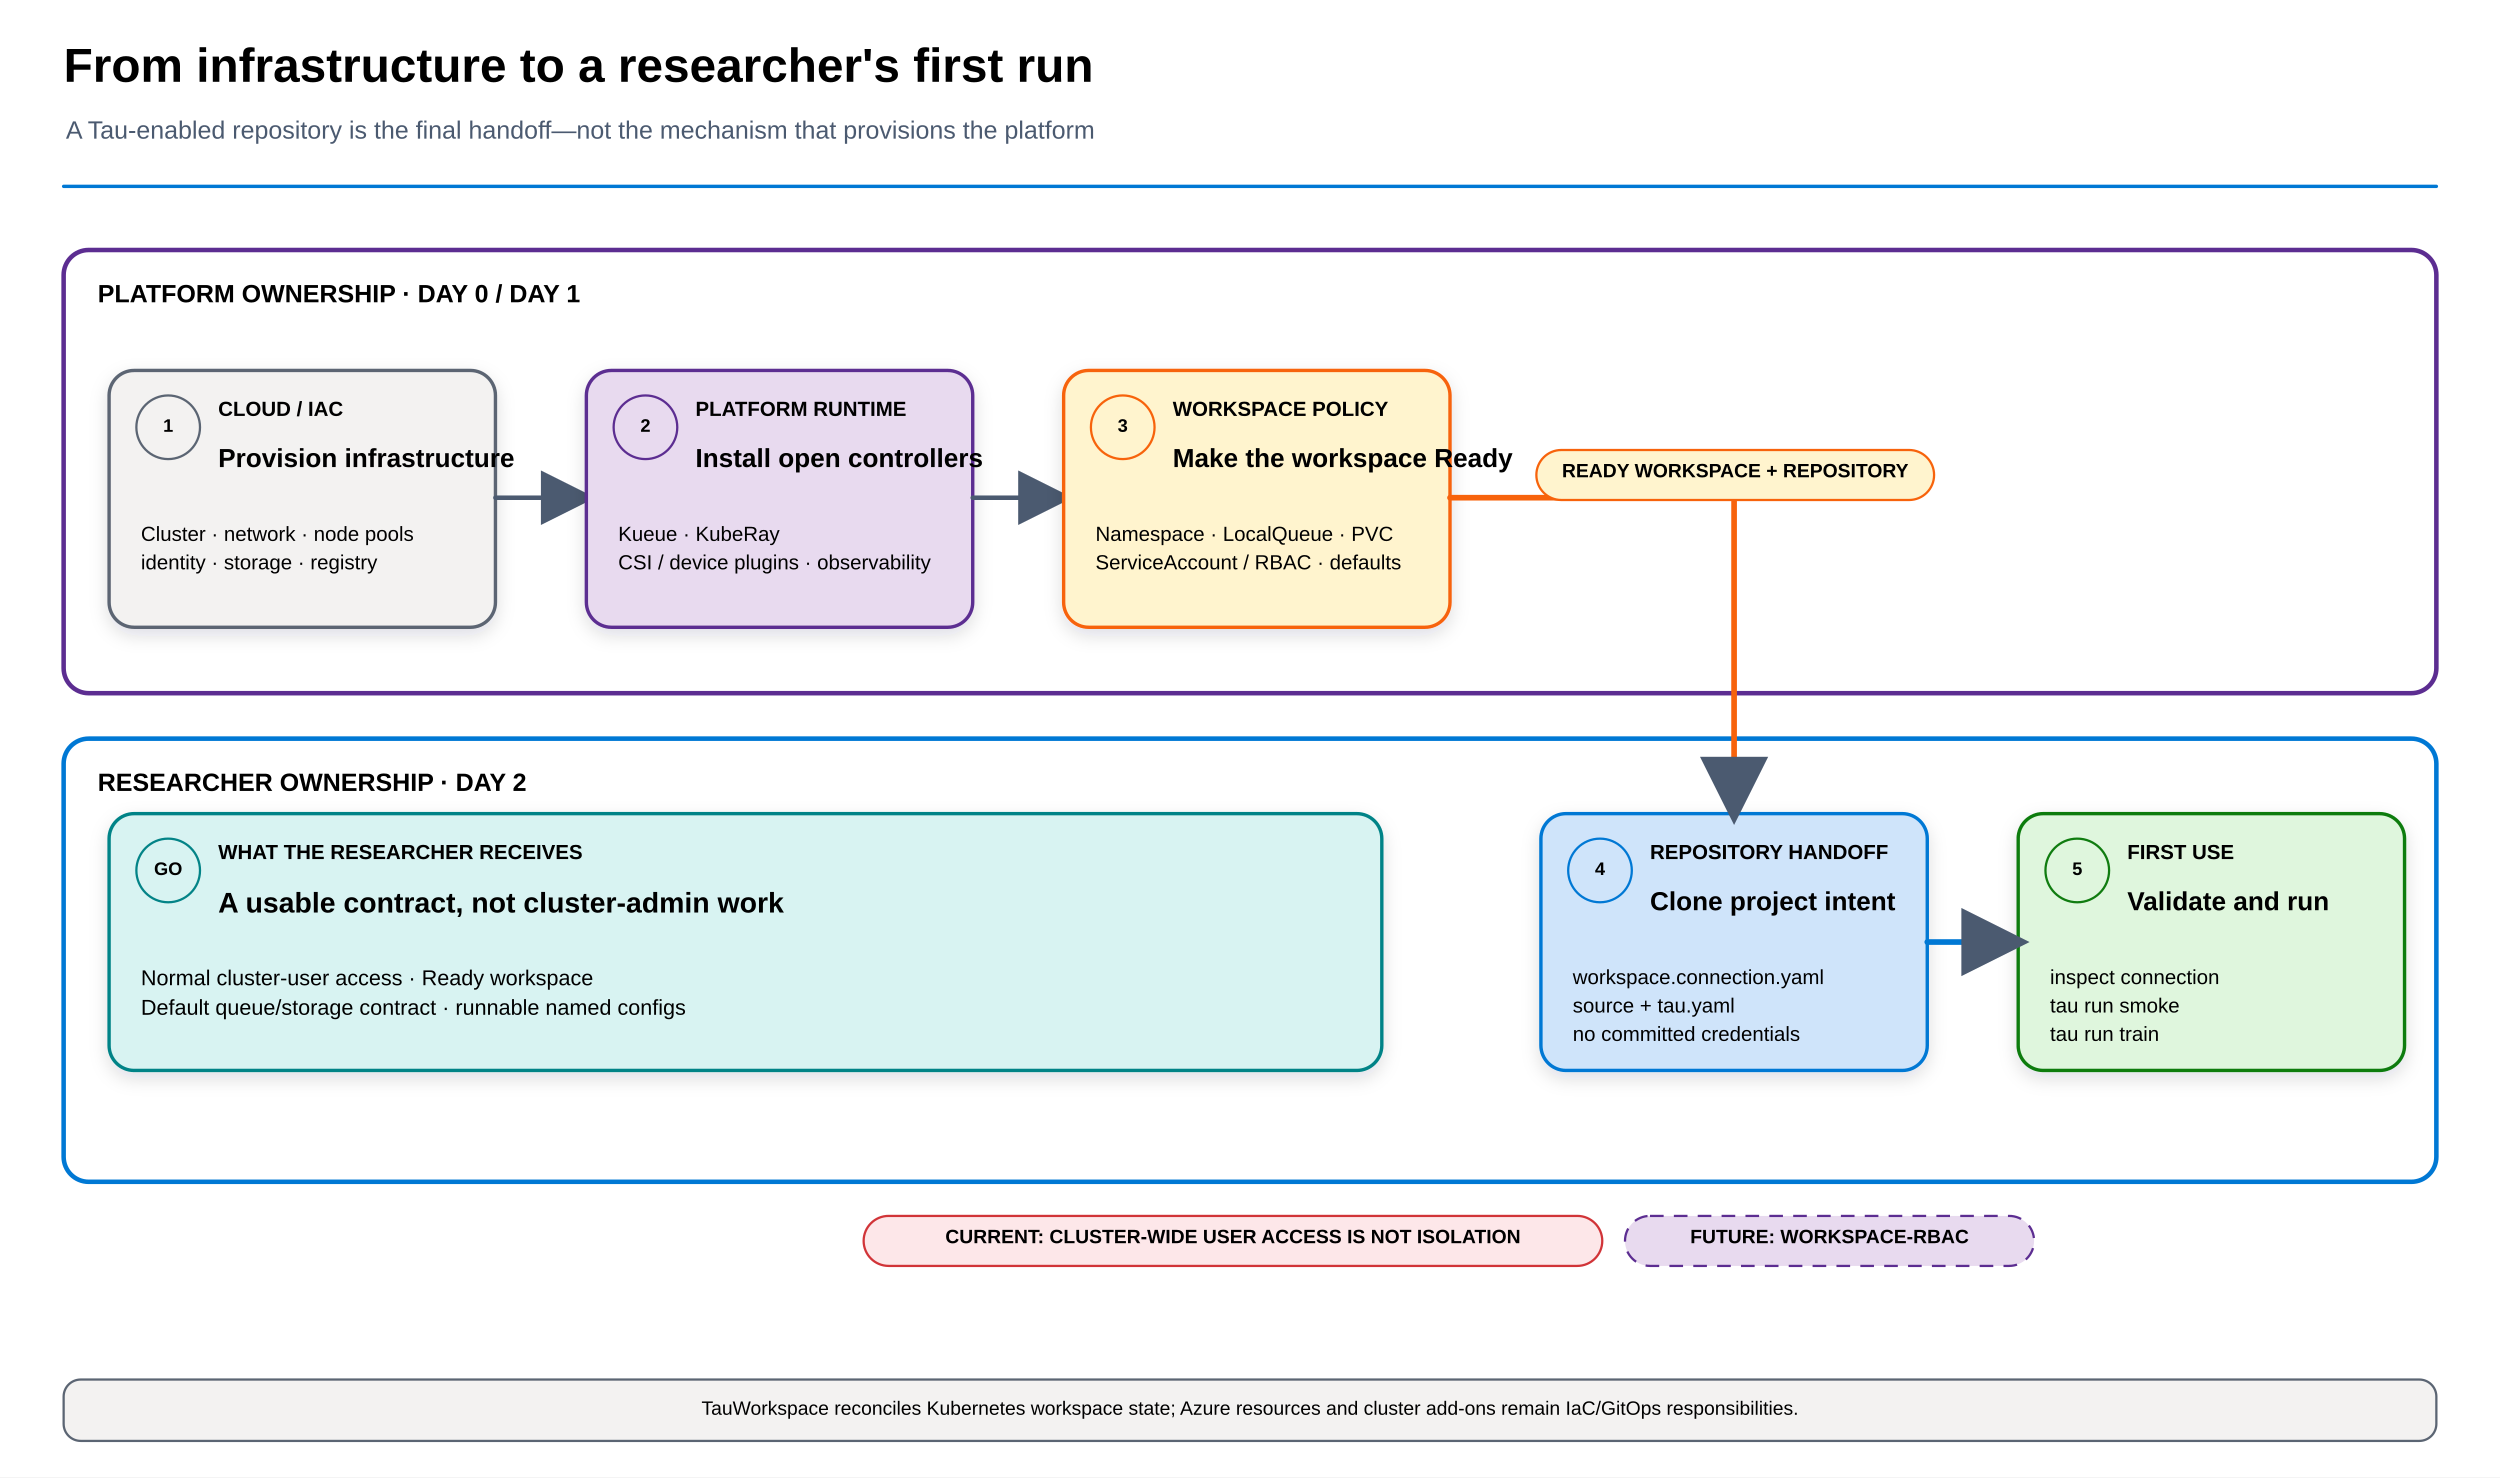
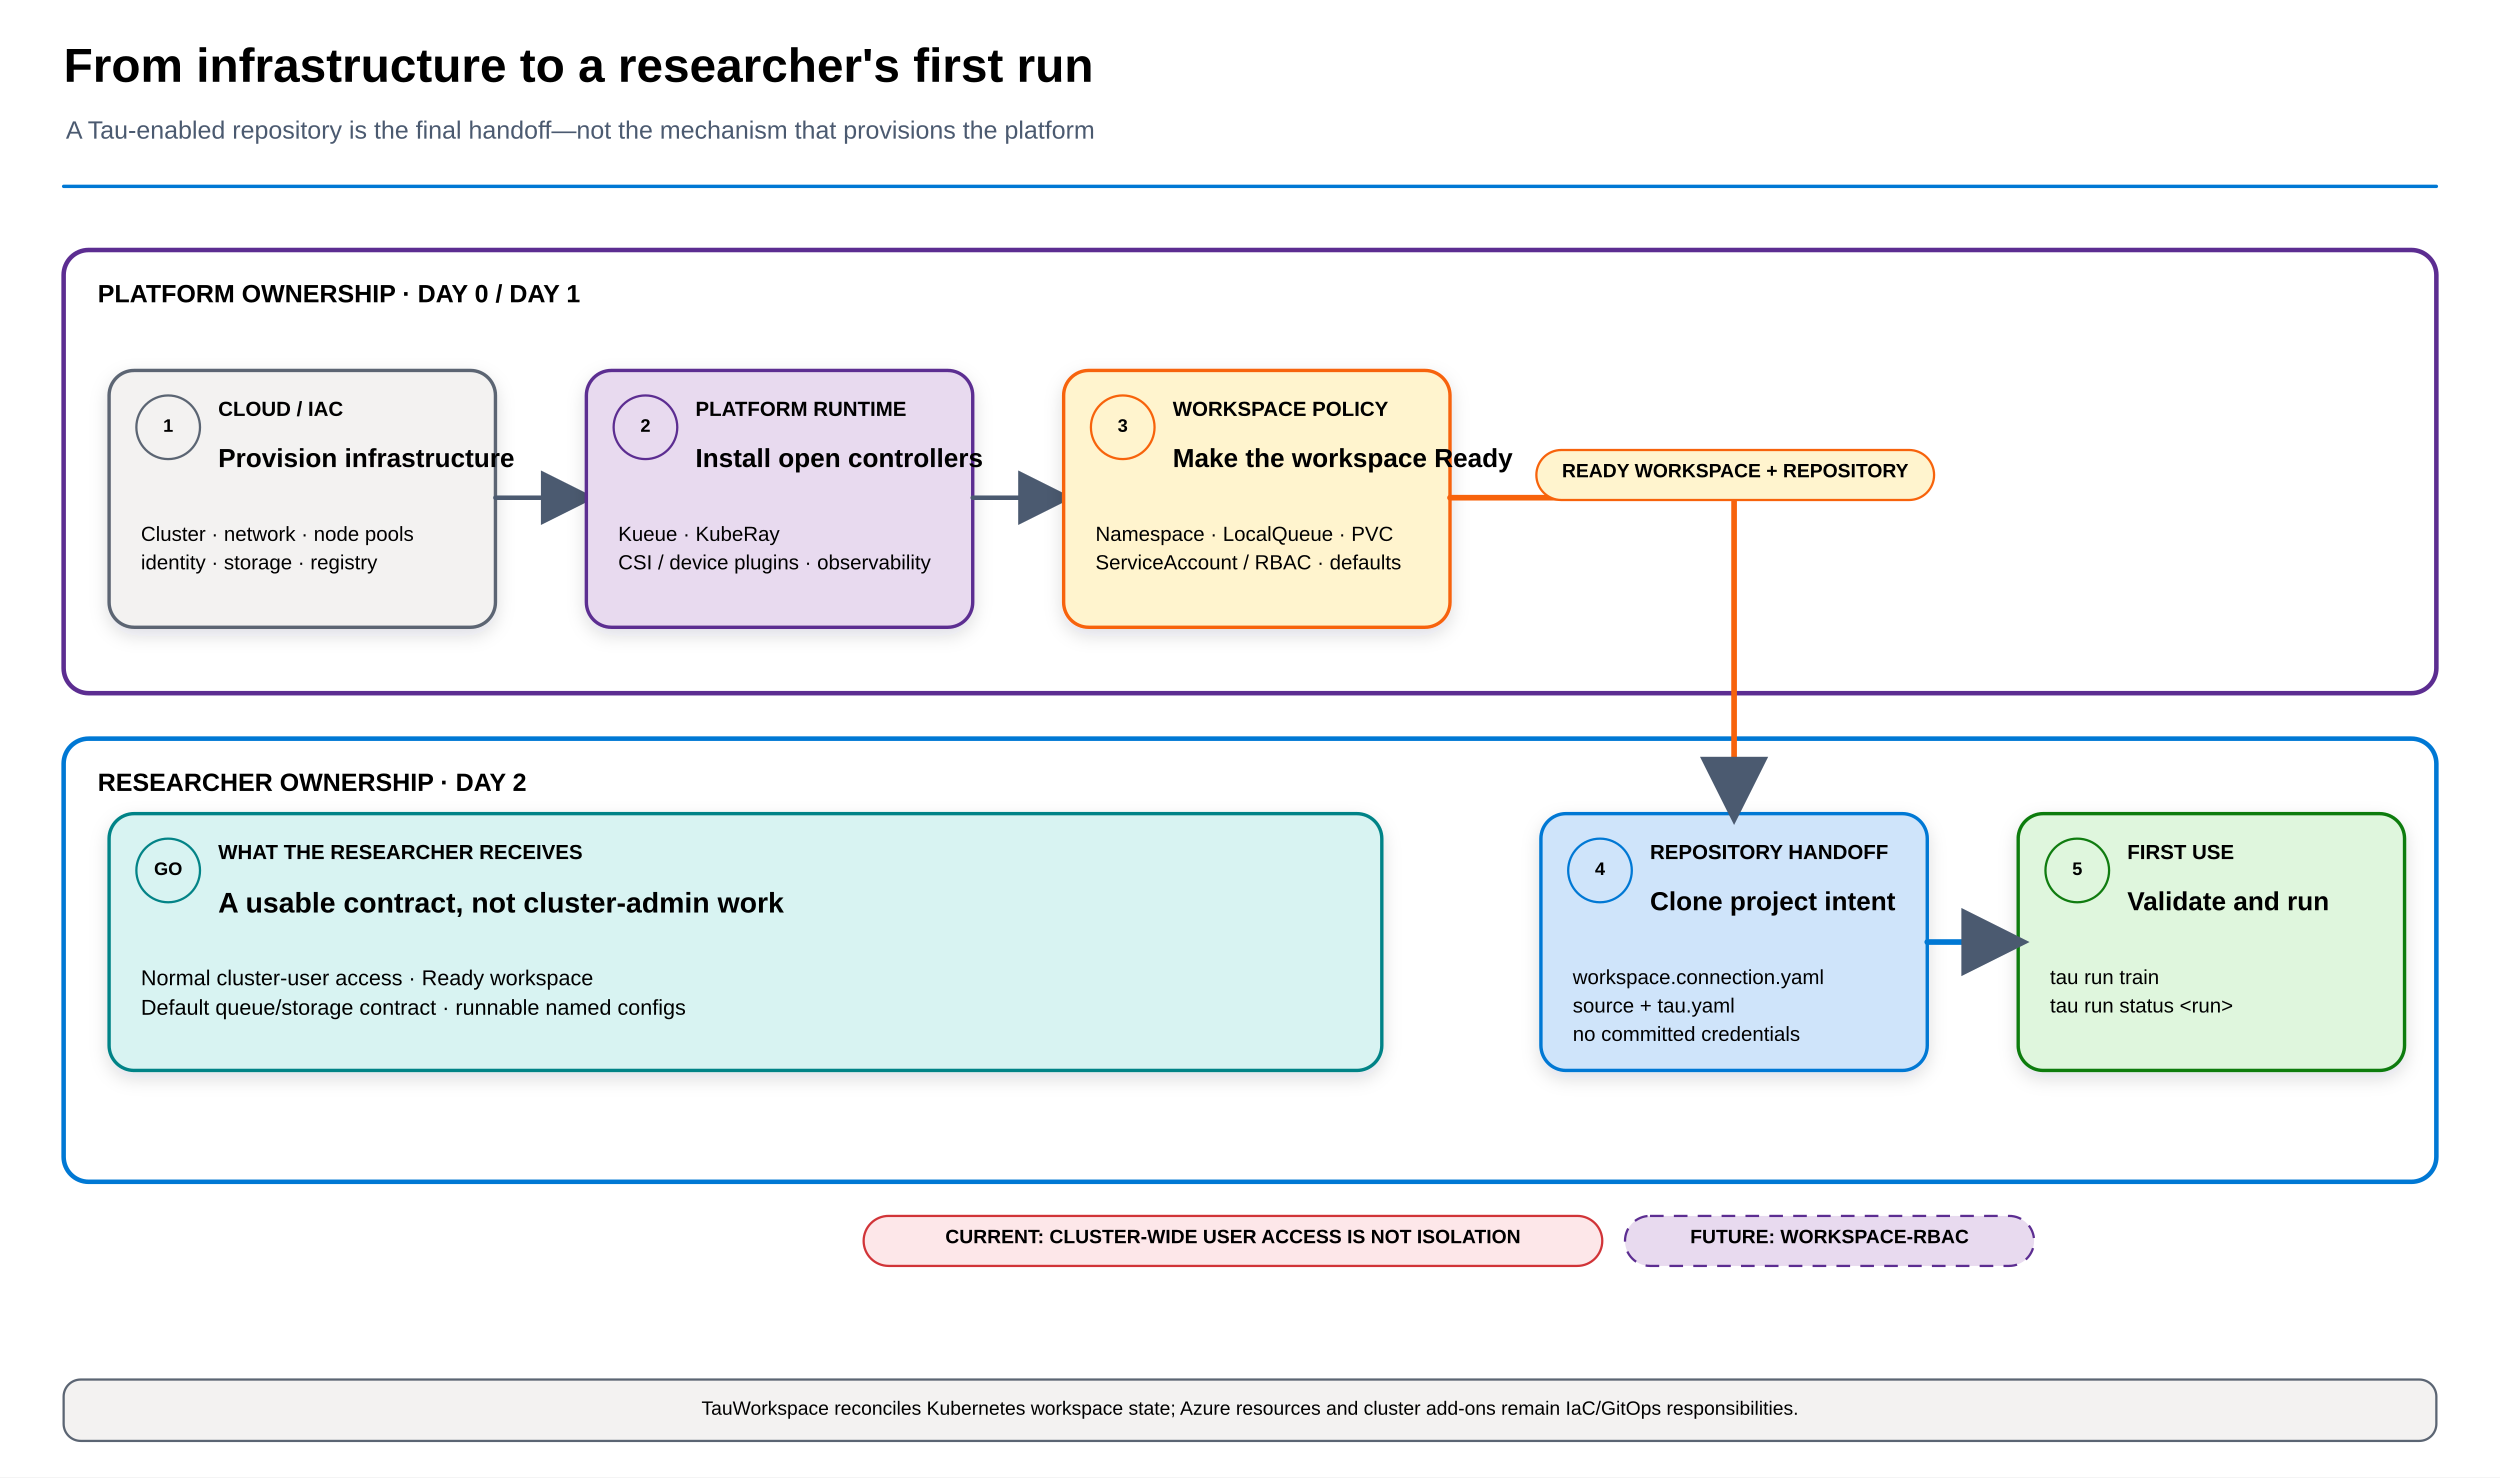
<svg xmlns="http://www.w3.org/2000/svg" width="2200" height="1300" viewBox="0 0 2200 1300">
  <defs>
    <filter id="shadow" x="-20%" y="-20%" width="140%" height="140%">
      <feDropShadow dx="0" dy="6" stdDeviation="8" flood-color="#172033" flood-opacity="0.13" />
    </filter>
    <marker id="arrow" markerWidth="12" markerHeight="12" refX="10" refY="6" orient="auto">
      <path d="M0,0 L12,6 L0,12 z" fill="#4B5A70" />
    </marker>
  </defs>
  <rect width="2200" height="1300" fill="#FFFFFF" />
  <text x="56" y="72" text-anchor="start" font-family="Segoe UI, Arial, sans-serif" font-size="42" font-weight="700" fill="#000000">
    <tspan x="56" dy="0">From infrastructure to a researcher's first run</tspan>
  </text>
  <text x="58" y="122" text-anchor="start" font-family="Segoe UI, Arial, sans-serif" font-size="22" font-weight="400" fill="#4B5A70">
    <tspan x="58" dy="0">A Tau-enabled repository is the final handoff—not the mechanism that provisions the platform</tspan>
  </text>
  <polyline points="56,164 2144,164" fill="none" stroke="#0078D4" stroke-width="3" stroke-linejoin="round" stroke-linecap="round" />
  <rect x="56" y="220" width="2088" height="390" rx="22" fill="transparent" stroke="#5C2D91" stroke-width="4" />
  <text x="86" y="266" text-anchor="start" font-family="Segoe UI, Arial, sans-serif" font-size="22" font-weight="700" fill="#000000">
    <tspan x="86" dy="0">PLATFORM OWNERSHIP · DAY 0 / DAY 1</tspan>
  </text>
  <rect x="56" y="650" width="2088" height="390" rx="22" fill="transparent" stroke="#0078D4" stroke-width="4" />
  <text x="86" y="696" text-anchor="start" font-family="Segoe UI, Arial, sans-serif" font-size="22" font-weight="700" fill="#000000">
    <tspan x="86" dy="0">RESEARCHER OWNERSHIP · DAY 2</tspan>
  </text>
  <rect x="96" y="326" width="340" height="226" rx="22" fill="#F3F2F1" stroke="#5B6573" stroke-width="3" filter="url(#shadow)" />
  <ellipse cx="148" cy="376" rx="28" ry="28" fill="#F3F2F1" stroke="#5B6573" stroke-width="2" />
  <text x="148" y="380" text-anchor="middle" font-family="Segoe UI, Arial, sans-serif" font-size="16" font-weight="700" fill="#000000">
    <tspan x="148" dy="0">1</tspan>
  </text>
  <text x="192" y="366" text-anchor="start" font-family="Segoe UI, Arial, sans-serif" font-size="18" font-weight="700" fill="#000000">
    <tspan x="192" dy="0">CLOUD / IAC</tspan>
  </text>
  <text x="192" y="411" text-anchor="start" font-family="Segoe UI, Arial, sans-serif" font-size="23" font-weight="700" fill="#000000">
    <tspan x="192" dy="0">Provision infrastructure</tspan>
  </text>
  <text x="124" y="476" text-anchor="start" font-family="Segoe UI, Arial, sans-serif" font-size="18" font-weight="400" fill="#000000">
    <tspan x="124" dy="0">Cluster · network · node pools</tspan>
    <tspan x="124" dy="25">identity · storage · registry</tspan>
  </text>
  <polyline points="436,438 516,438" fill="none" stroke="#4B5A70" stroke-width="4" stroke-linejoin="round" stroke-linecap="round" marker-end="url(#arrow)" />
  <rect x="516" y="326" width="340" height="226" rx="22" fill="#E8DAEF" stroke="#5C2D91" stroke-width="3" filter="url(#shadow)" />
  <ellipse cx="568" cy="376" rx="28" ry="28" fill="#E8DAEF" stroke="#5C2D91" stroke-width="2" />
  <text x="568" y="380" text-anchor="middle" font-family="Segoe UI, Arial, sans-serif" font-size="16" font-weight="700" fill="#000000">
    <tspan x="568" dy="0">2</tspan>
  </text>
  <text x="612" y="366" text-anchor="start" font-family="Segoe UI, Arial, sans-serif" font-size="18" font-weight="700" fill="#000000">
    <tspan x="612" dy="0">PLATFORM RUNTIME</tspan>
  </text>
  <text x="612" y="411" text-anchor="start" font-family="Segoe UI, Arial, sans-serif" font-size="23" font-weight="700" fill="#000000">
    <tspan x="612" dy="0">Install open controllers</tspan>
  </text>
  <text x="544" y="476" text-anchor="start" font-family="Segoe UI, Arial, sans-serif" font-size="18" font-weight="400" fill="#000000">
    <tspan x="544" dy="0">Kueue · KubeRay</tspan>
    <tspan x="544" dy="25">CSI / device plugins · observability</tspan>
  </text>
  <polyline points="856,438 936,438" fill="none" stroke="#4B5A70" stroke-width="4" stroke-linejoin="round" stroke-linecap="round" marker-end="url(#arrow)" />
  <rect x="936" y="326" width="340" height="226" rx="22" fill="#FFF4CE" stroke="#F7630C" stroke-width="3" filter="url(#shadow)" />
  <ellipse cx="988" cy="376" rx="28" ry="28" fill="#FFF4CE" stroke="#F7630C" stroke-width="2" />
  <text x="988" y="380" text-anchor="middle" font-family="Segoe UI, Arial, sans-serif" font-size="16" font-weight="700" fill="#000000">
    <tspan x="988" dy="0">3</tspan>
  </text>
  <text x="1032" y="366" text-anchor="start" font-family="Segoe UI, Arial, sans-serif" font-size="18" font-weight="700" fill="#000000">
    <tspan x="1032" dy="0">WORKSPACE POLICY</tspan>
  </text>
  <text x="1032" y="411" text-anchor="start" font-family="Segoe UI, Arial, sans-serif" font-size="23" font-weight="700" fill="#000000">
    <tspan x="1032" dy="0">Make the workspace Ready</tspan>
  </text>
  <text x="964" y="476" text-anchor="start" font-family="Segoe UI, Arial, sans-serif" font-size="18" font-weight="400" fill="#000000">
    <tspan x="964" dy="0">Namespace · LocalQueue · PVC</tspan>
    <tspan x="964" dy="25">ServiceAccount / RBAC · defaults</tspan>
  </text>
  <rect x="1356" y="716" width="340" height="226" rx="22" fill="#CFE4FA" stroke="#0078D4" stroke-width="3" filter="url(#shadow)" />
  <ellipse cx="1408" cy="766" rx="28" ry="28" fill="#CFE4FA" stroke="#0078D4" stroke-width="2" />
  <text x="1408" y="770" text-anchor="middle" font-family="Segoe UI, Arial, sans-serif" font-size="16" font-weight="700" fill="#000000">
    <tspan x="1408" dy="0">4</tspan>
  </text>
  <text x="1452" y="756" text-anchor="start" font-family="Segoe UI, Arial, sans-serif" font-size="18" font-weight="700" fill="#000000">
    <tspan x="1452" dy="0">REPOSITORY HANDOFF</tspan>
  </text>
  <text x="1452" y="801" text-anchor="start" font-family="Segoe UI, Arial, sans-serif" font-size="23" font-weight="700" fill="#000000">
    <tspan x="1452" dy="0">Clone project intent</tspan>
  </text>
  <text x="1384" y="866" text-anchor="start" font-family="Segoe UI, Arial, sans-serif" font-size="18" font-weight="400" fill="#000000">
    <tspan x="1384" dy="0">workspace.connection.yaml</tspan>
    <tspan x="1384" dy="25">source + tau.yaml</tspan>
    <tspan x="1384" dy="25">no committed credentials</tspan>
  </text>
  <rect x="1776" y="716" width="340" height="226" rx="22" fill="#DFF6DD" stroke="#107C10" stroke-width="3" filter="url(#shadow)" />
  <ellipse cx="1828" cy="766" rx="28" ry="28" fill="#DFF6DD" stroke="#107C10" stroke-width="2" />
  <text x="1828" y="770" text-anchor="middle" font-family="Segoe UI, Arial, sans-serif" font-size="16" font-weight="700" fill="#000000">
    <tspan x="1828" dy="0">5</tspan>
  </text>
  <text x="1872" y="756" text-anchor="start" font-family="Segoe UI, Arial, sans-serif" font-size="18" font-weight="700" fill="#000000">
    <tspan x="1872" dy="0">FIRST USE</tspan>
  </text>
  <text x="1872" y="801" text-anchor="start" font-family="Segoe UI, Arial, sans-serif" font-size="23" font-weight="700" fill="#000000">
    <tspan x="1872" dy="0">Validate and run</tspan>
  </text>
  <text x="1804" y="866" text-anchor="start" font-family="Segoe UI, Arial, sans-serif" font-size="18" font-weight="400" fill="#000000">
-     <tspan x="1804" dy="0">inspect connection</tspan>
-     <tspan x="1804" dy="25">tau run smoke</tspan>
-     <tspan x="1804" dy="25">tau run train</tspan>
+     <tspan x="1804" dy="0">tau run train</tspan>
+     <tspan x="1804" dy="25">tau run status &lt;run&gt;</tspan>
  </text>
  <polyline points="1276,438 1526,438 1526,716" fill="none" stroke="#F7630C" stroke-width="5" stroke-linejoin="round" stroke-linecap="round" marker-end="url(#arrow)" />
  <rect x="1352" y="396" width="350" height="44" rx="22" fill="#FFF4CE" stroke="#F7630C" stroke-width="2" />
  <text x="1527" y="420" text-anchor="middle" font-family="Segoe UI, Arial, sans-serif" font-size="17" font-weight="700" fill="#000000">
    <tspan x="1527" dy="0">READY WORKSPACE + REPOSITORY</tspan>
  </text>
  <polyline points="1696,829 1776,829" fill="none" stroke="#0078D4" stroke-width="5" stroke-linejoin="round" stroke-linecap="round" marker-end="url(#arrow)" />
  <rect x="96" y="716" width="1120" height="226" rx="22" fill="#D8F3F2" stroke="#038387" stroke-width="3" filter="url(#shadow)" />
  <ellipse cx="148" cy="766" rx="28" ry="28" fill="#D8F3F2" stroke="#038387" stroke-width="2" />
  <text x="148" y="770" text-anchor="middle" font-family="Segoe UI, Arial, sans-serif" font-size="16" font-weight="700" fill="#000000">
    <tspan x="148" dy="0">GO</tspan>
  </text>
  <text x="192" y="756" text-anchor="start" font-family="Segoe UI, Arial, sans-serif" font-size="18" font-weight="700" fill="#000000">
    <tspan x="192" dy="0">WHAT THE RESEARCHER RECEIVES</tspan>
  </text>
  <text x="192" y="803" text-anchor="start" font-family="Segoe UI, Arial, sans-serif" font-size="25" font-weight="700" fill="#000000">
    <tspan x="192" dy="0">A usable contract, not cluster-admin work</tspan>
  </text>
  <text x="124" y="867" text-anchor="start" font-family="Segoe UI, Arial, sans-serif" font-size="19" font-weight="400" fill="#000000">
    <tspan x="124" dy="0">Normal cluster-user access · Ready workspace</tspan>
    <tspan x="124" dy="26">Default queue/storage contract · runnable named configs</tspan>
  </text>
  <rect x="760" y="1070" width="650" height="44" rx="22" fill="#FDE7E9" stroke="#D13438" stroke-width="2" />
  <text x="1085" y="1094" text-anchor="middle" font-family="Segoe UI, Arial, sans-serif" font-size="17" font-weight="700" fill="#000000">
    <tspan x="1085" dy="0">CURRENT: CLUSTER-WIDE USER ACCESS IS NOT ISOLATION</tspan>
  </text>
  <rect x="1430" y="1070" width="360" height="44" rx="22" fill="#E8DAEF" stroke="#5C2D91" stroke-width="2" stroke-dasharray="12 9" />
  <text x="1610" y="1094" text-anchor="middle" font-family="Segoe UI, Arial, sans-serif" font-size="17" font-weight="700" fill="#000000">
    <tspan x="1610" dy="0">FUTURE: WORKSPACE-RBAC</tspan>
  </text>
  <rect x="56" y="1214" width="2088" height="54" rx="15" fill="#F3F2F1" stroke="#5B6573" stroke-width="2" />
  <text x="1100" y="1245" text-anchor="middle" font-family="Segoe UI, Arial, sans-serif" font-size="17" font-weight="400" fill="#000000">
    <tspan x="1100" dy="0">TauWorkspace reconciles Kubernetes workspace state; Azure resources and cluster add-ons remain IaC/GitOps responsibilities.</tspan>
  </text>
</svg>
